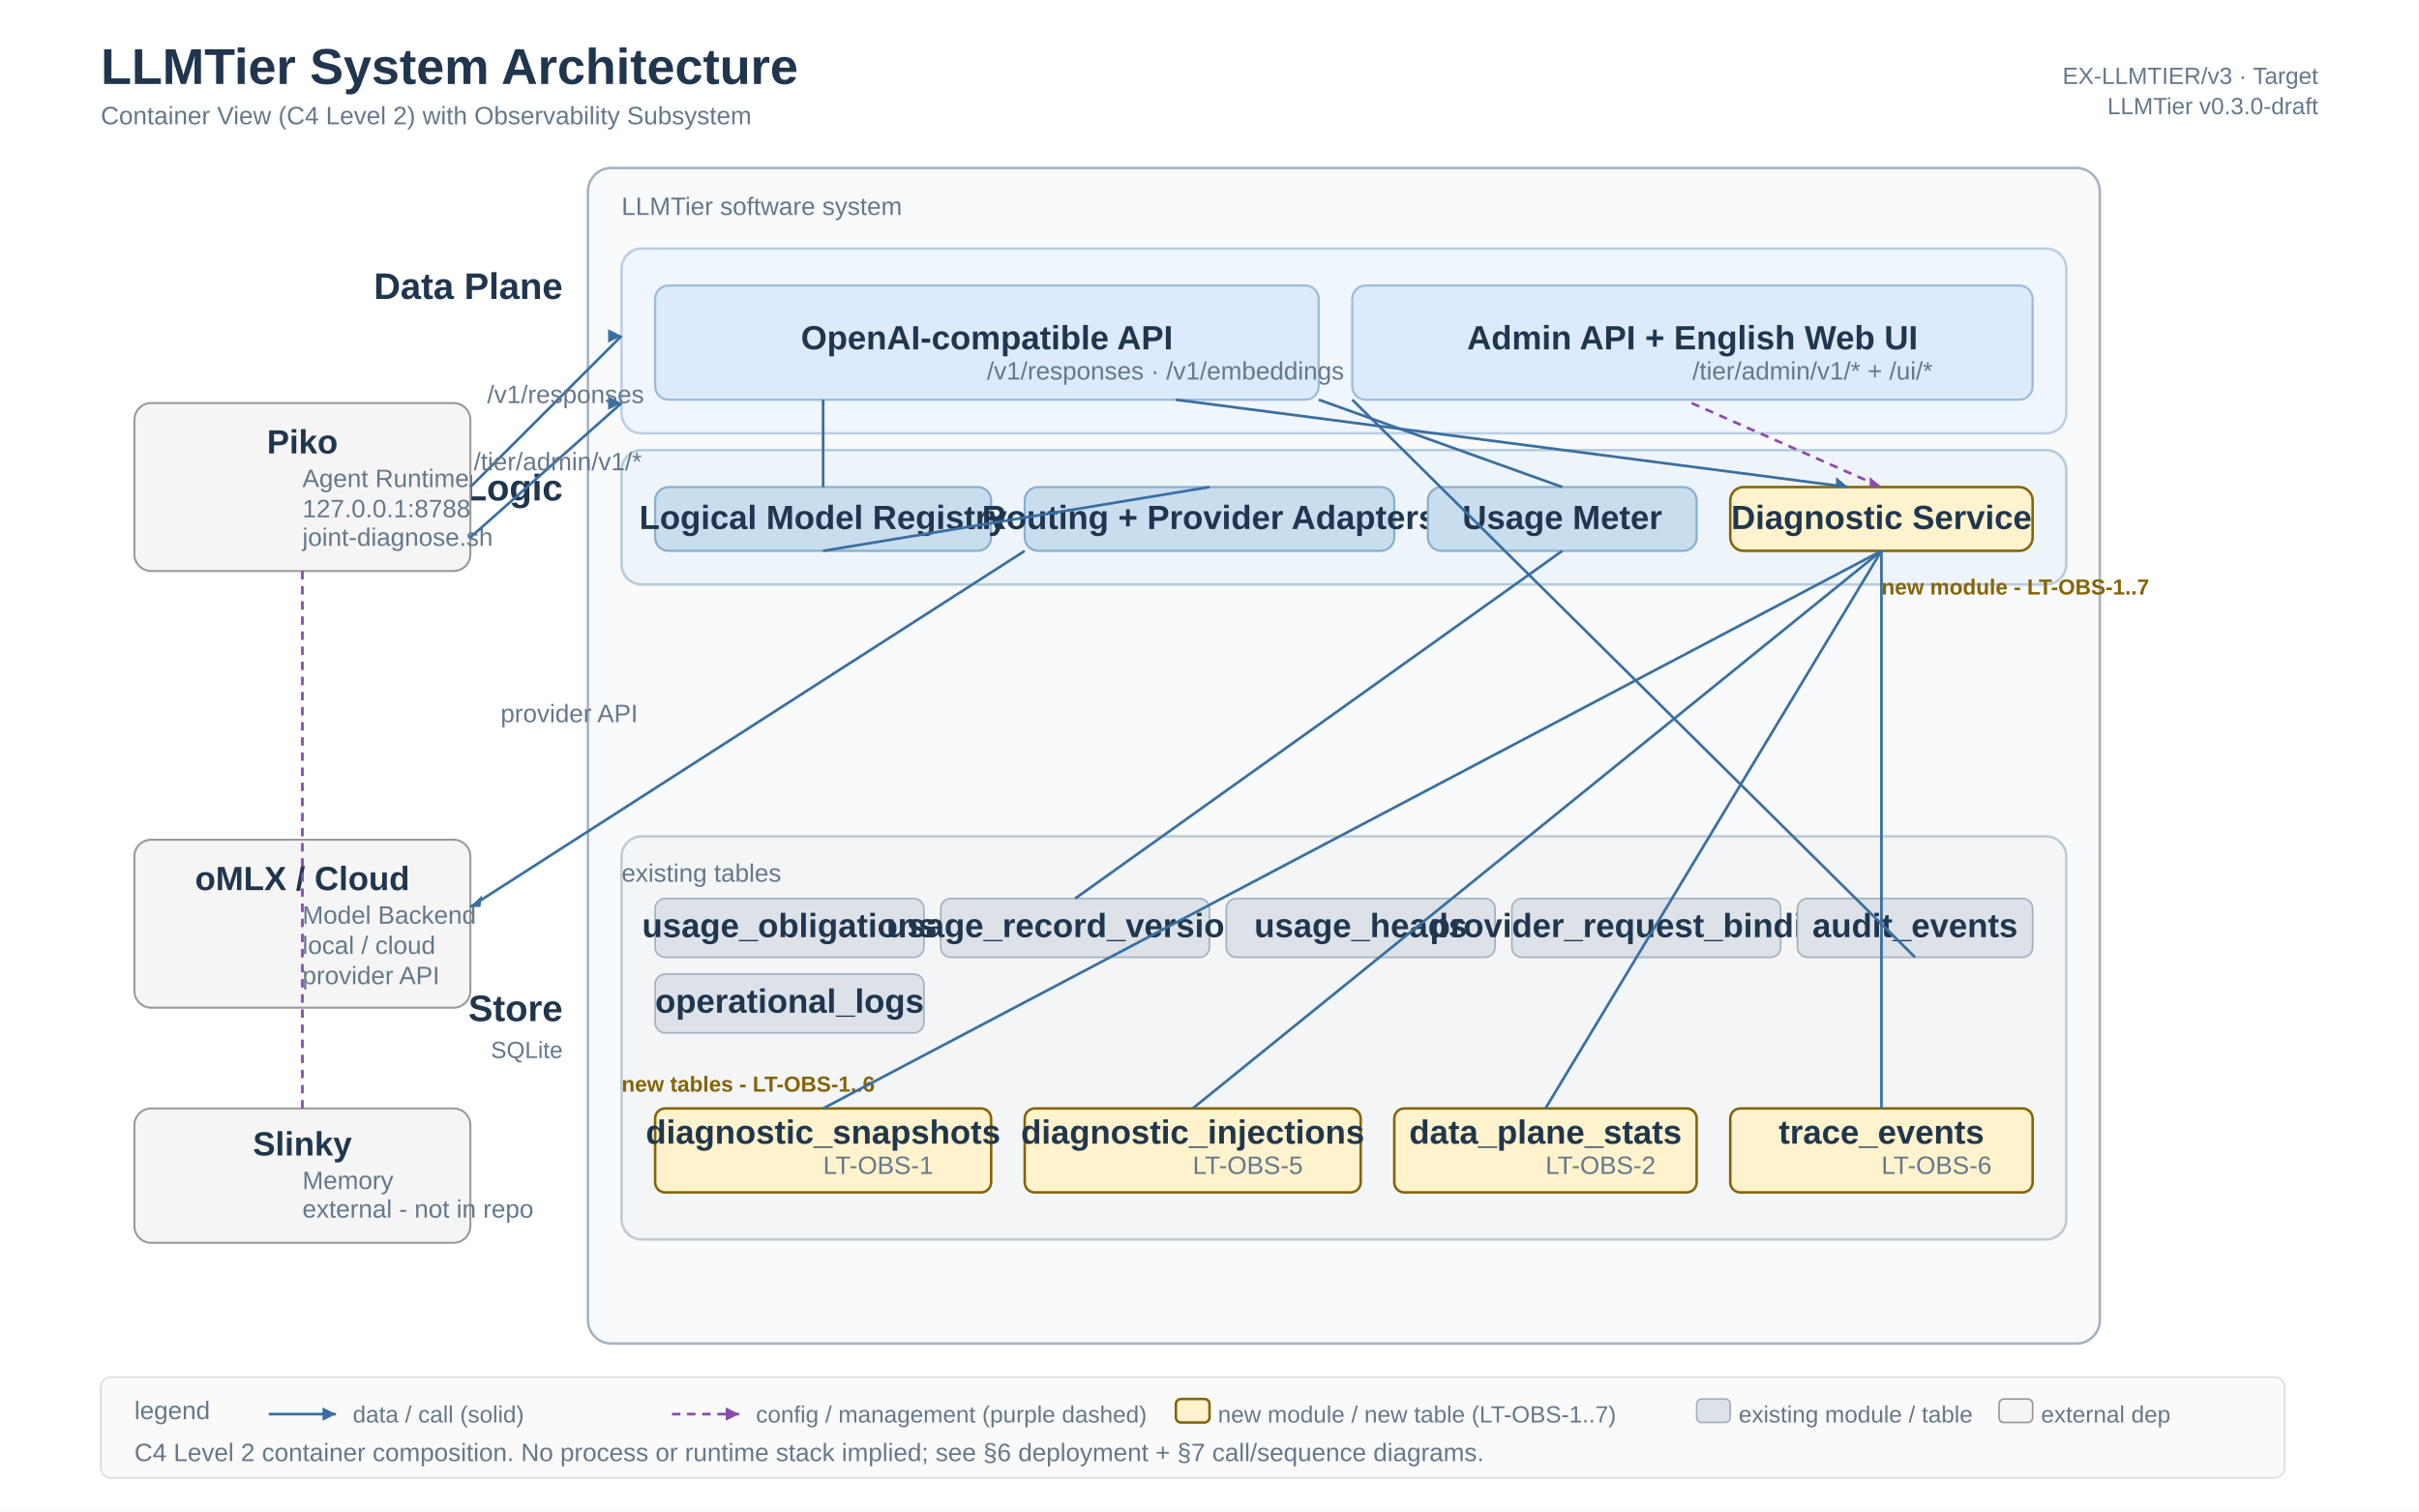
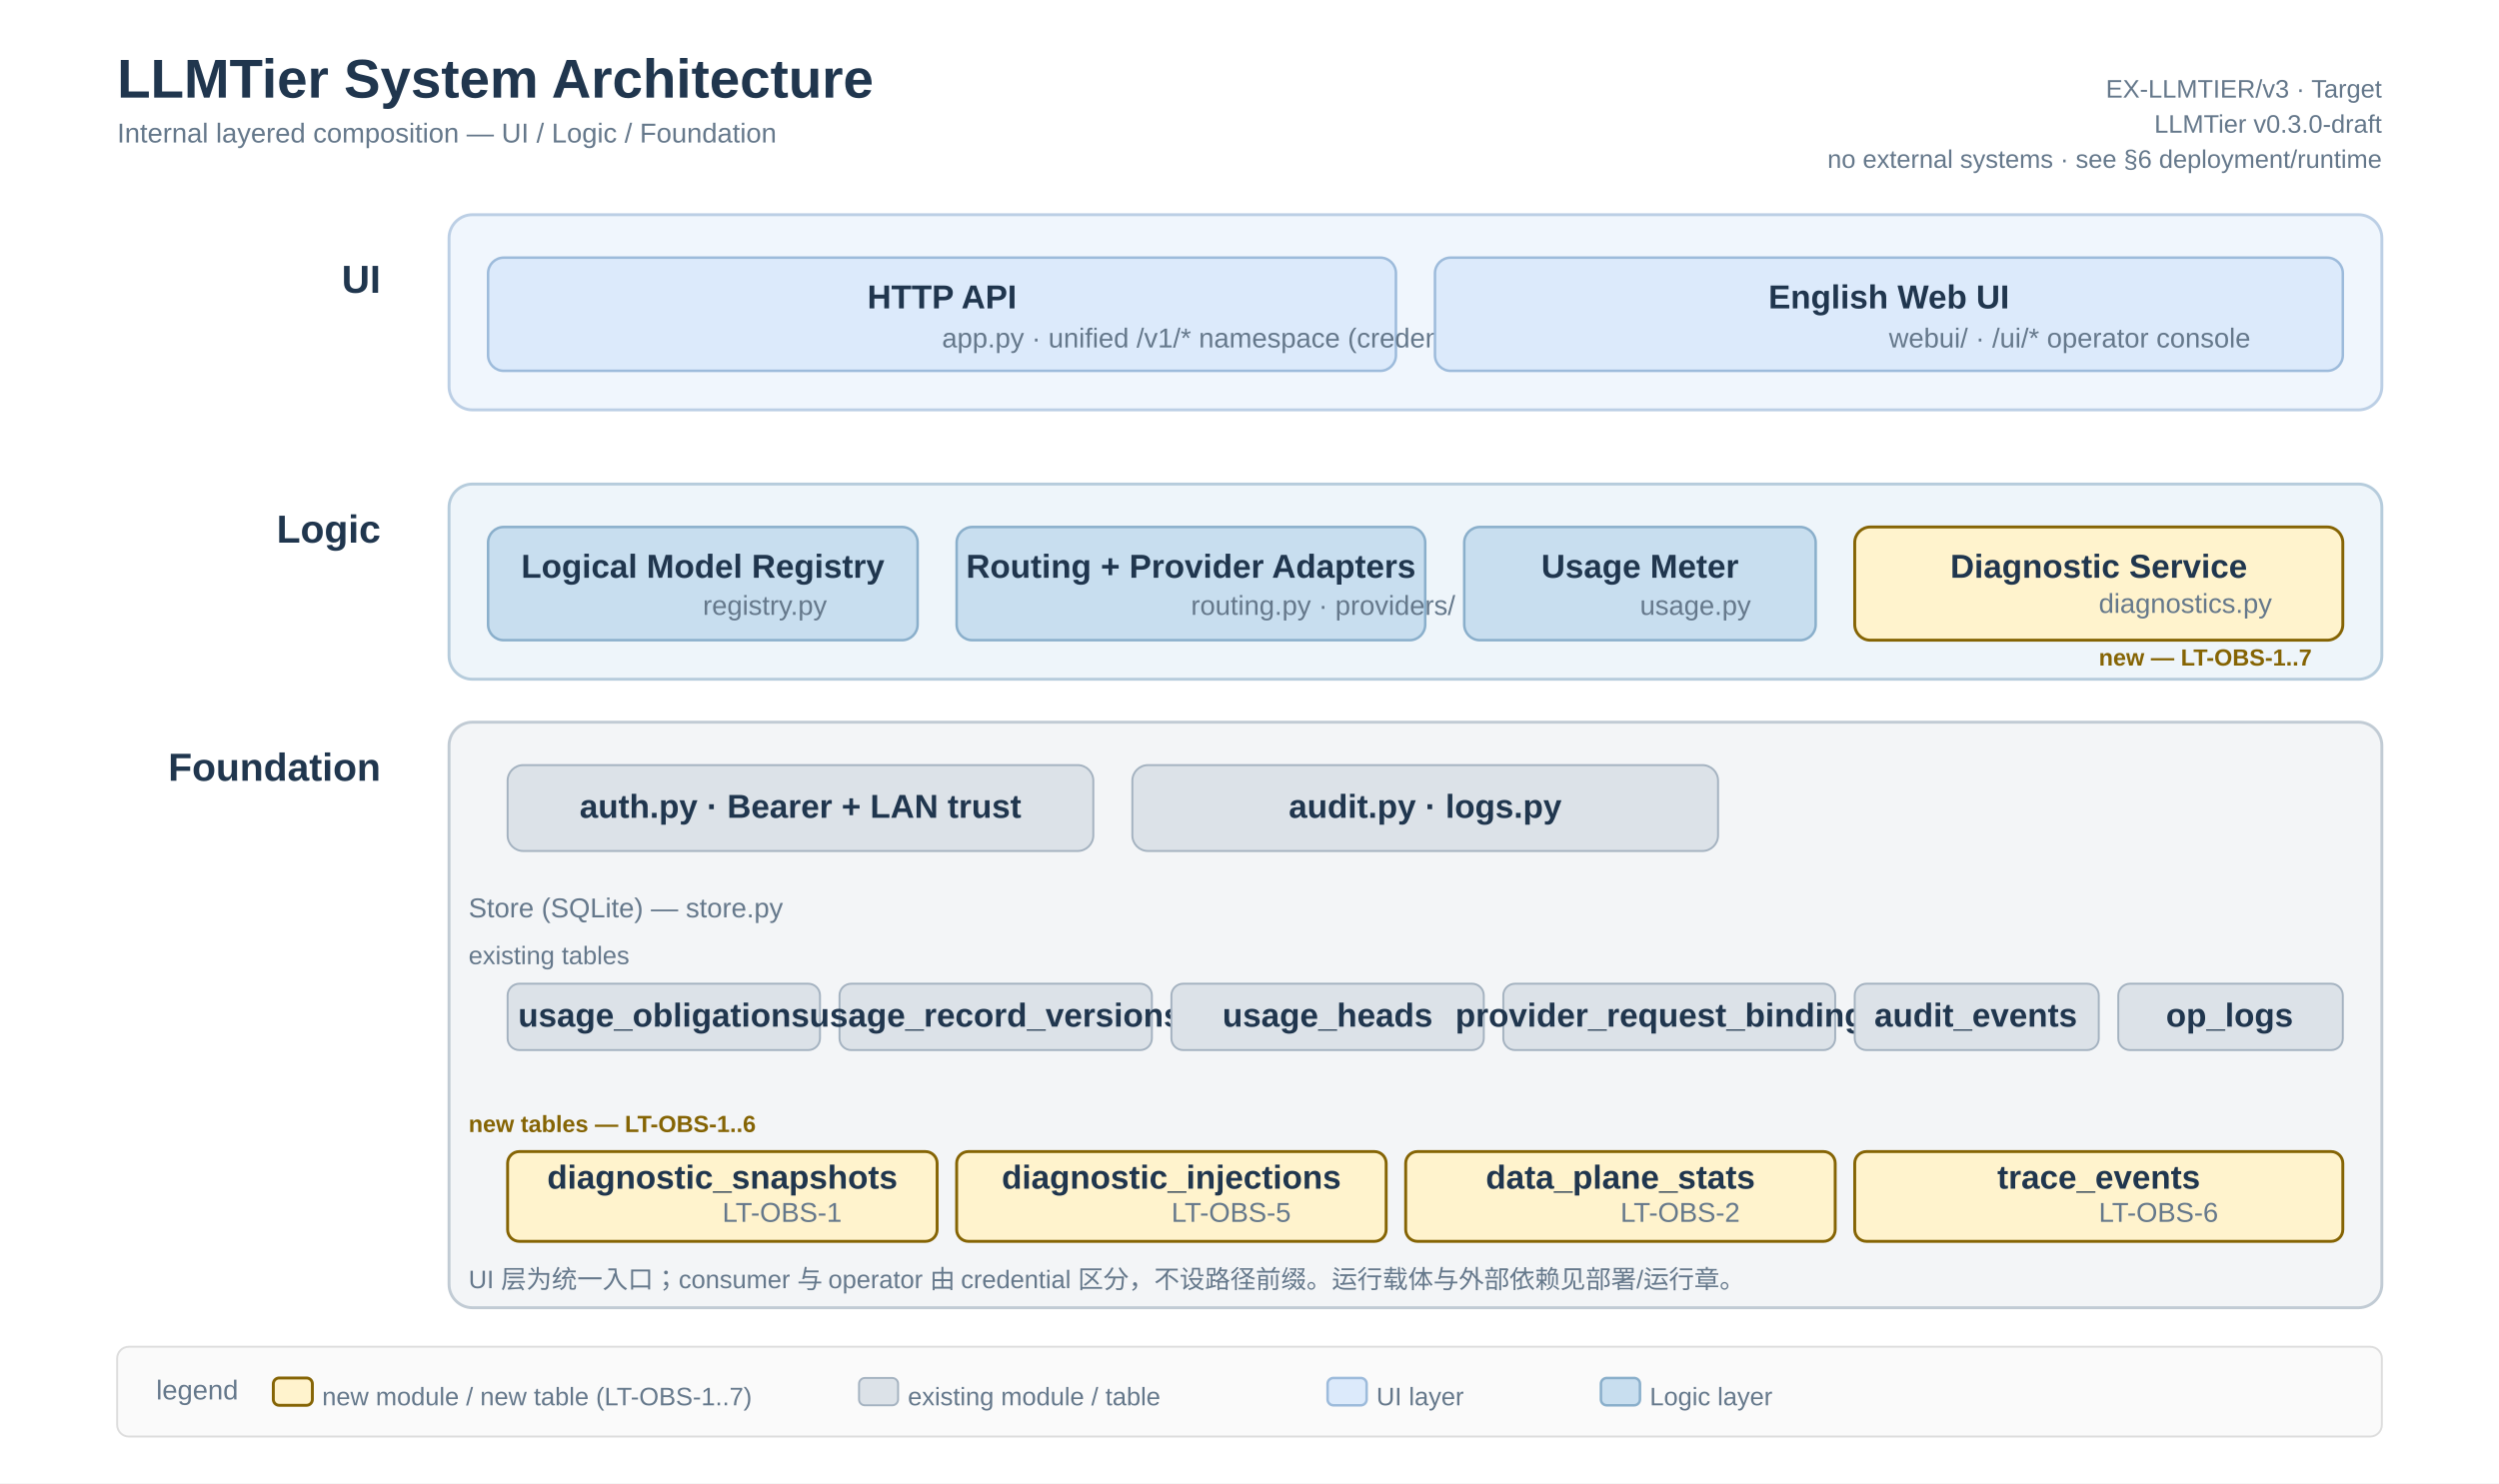
- <svg xmlns="http://www.w3.org/2000/svg" width="1440" height="900" viewBox="0 0 1440 900" role="img" aria-labelledby="title desc">
+ <svg xmlns="http://www.w3.org/2000/svg" width="1280" height="760" viewBox="0 0 1280 760" role="img" aria-labelledby="title desc">
  <style>
    text {font-family:'PingFang SC','Helvetica Neue',Arial,sans-serif;fill:#20364e}
-     .title {font-size:30px;font-weight:600}
-     .subtitle {font-size:15px;fill:#65788b}
-     .layer {font-size:22px;font-weight:600;text-anchor:end}
-     .name {font-size:20px;font-weight:600;text-anchor:middle}
-     .note {font-size:14px;fill:#65788b}
-     .arrow {stroke:#3a6fa0;stroke-width:1.6;fill:none}
-     .arrow-config {stroke:#8a4baf;stroke-width:1.6;stroke-dasharray:5,4;fill:none}
+     .title {font-size:28px;font-weight:600}
+     .subtitle {font-size:14px;fill:#65788b}
+     .layer {font-size:20px;font-weight:600;text-anchor:end}
+     .name {font-size:17px;font-weight:600;text-anchor:middle}
+     .note {font-size:13px;fill:#65788b}
    .panel {stroke-width:1.5}
    .component {stroke-width:1.3}
    .new-component {fill:#fff3cd;stroke:#856404;stroke-width:1.5}
-     .new-label {fill:#856404;font-weight:600;font-size:13px}
-     .external {fill:#f5f5f5;stroke:#999;stroke-width:1.2}
+     .new-label {fill:#856404;font-weight:600;font-size:12px}
  </style>
-   <rect width="1440" height="900" fill="#ffffff" />
+   <rect width="1280" height="760" fill="#ffffff" />
  <text x="60" y="50" class="title">LLMTier System Architecture</text>
-   <text x="60" y="74" class="subtitle">Container View (C4 Level 2) with Observability Subsystem</text>
-   <text x="1380" y="50" class="note" text-anchor="end">EX-LLMTIER/v3 · Target</text>
-   <text x="1380" y="68" class="note" text-anchor="end">LLMTier v0.3.0-draft</text>
-   <rect x="350" y="100" width="900" height="700" rx="14" fill="#f8fafc" stroke="#a4b2c0" class="panel" />
-   <text x="370" y="128" class="subtitle">LLMTier software system</text>
-   <text x="335" y="178" class="layer">Data Plane</text>
-   <rect x="370" y="148" width="860" height="110" rx="12" fill="#f0f6fd" stroke="#bccfe5" class="panel" />
-   <rect x="390" y="170" width="395" height="68" rx="8" fill="#dceafb" stroke="#9dbbdb" class="component" />
-   <text x="587.5" y="208" class="name">OpenAI-compatible API</text>
-   <text x="587.5" y="226" class="subtitle">/v1/responses · /v1/embeddings</text>
-   <rect x="805" y="170" width="405" height="68" rx="8" fill="#dceafb" stroke="#9dbbdb" class="component" />
-   <text x="1007.5" y="208" class="name">Admin API + English Web UI</text>
-   <text x="1007.5" y="226" class="subtitle">/tier/admin/v1/* + /ui/*</text>
-   <text x="335" y="298" class="layer">Logic</text>
-   <rect x="370" y="268" width="860" height="80" rx="12" fill="#eef5fa" stroke="#b6ccdc" class="panel" />
-   <rect x="390" y="290" width="200" height="38" rx="8" fill="#c8deef" stroke="#8aafcb" class="component" />
-   <text x="490" y="315" class="name">Logical Model Registry</text>
-   <rect x="610" y="290" width="220" height="38" rx="8" fill="#c8deef" stroke="#8aafcb" class="component" />
-   <text x="720" y="315" class="name">Routing + Provider Adapters</text>
-   <rect x="850" y="290" width="160" height="38" rx="8" fill="#c8deef" stroke="#8aafcb" class="component" />
-   <text x="930" y="315" class="name">Usage Meter</text>
-   <rect x="1030" y="290" width="180" height="38" rx="8" class="new-component" />
-   <text x="1120" y="315" class="name">Diagnostic Service</text>
-   <text x="1120" y="354" class="new-label">new module - LT-OBS-1..7</text>
-   <text x="335" y="608" class="layer">Store</text>
-   <text x="335" y="630" class="note" text-anchor="end">SQLite</text>
-   <rect x="370" y="498" width="860" height="240" rx="12" fill="#f3f5f7" stroke="#c1cbd4" class="panel" />
-   <text x="370" y="525" class="subtitle">existing tables</text>
-   <rect x="390" y="535" width="160" height="35" rx="6" fill="#dce2e8" stroke="#a4b2c0" />
-   <text x="470" y="558" class="name">usage_obligations</text>
-   <rect x="560" y="535" width="160" height="35" rx="6" fill="#dce2e8" stroke="#a4b2c0" />
-   <text x="640" y="558" class="name">usage_record_versions</text>
-   <rect x="730" y="535" width="160" height="35" rx="6" fill="#dce2e8" stroke="#a4b2c0" />
-   <text x="810" y="558" class="name">usage_heads</text>
-   <rect x="900" y="535" width="160" height="35" rx="6" fill="#dce2e8" stroke="#a4b2c0" />
-   <text x="980" y="558" class="name">provider_request_bindings</text>
-   <rect x="1070" y="535" width="140" height="35" rx="6" fill="#dce2e8" stroke="#a4b2c0" />
-   <text x="1140" y="558" class="name">audit_events</text>
-   <rect x="390" y="580" width="160" height="35" rx="6" fill="#dce2e8" stroke="#a4b2c0" />
-   <text x="470" y="603" class="name">operational_logs</text>
-   <text x="370" y="650" class="new-label">new tables - LT-OBS-1..6</text>
-   <rect x="390" y="660" width="200" height="50" rx="6" class="new-component" />
-   <text x="490" y="681" class="name">diagnostic_snapshots</text>
-   <text x="490" y="699" class="subtitle">LT-OBS-1</text>
-   <rect x="610" y="660" width="200" height="50" rx="6" class="new-component" />
-   <text x="710" y="681" class="name">diagnostic_injections</text>
-   <text x="710" y="699" class="subtitle">LT-OBS-5</text>
-   <rect x="830" y="660" width="180" height="50" rx="6" class="new-component" />
-   <text x="920" y="681" class="name">data_plane_stats</text>
-   <text x="920" y="699" class="subtitle">LT-OBS-2</text>
-   <rect x="1030" y="660" width="180" height="50" rx="6" class="new-component" />
-   <text x="1120" y="681" class="name">trace_events</text>
-   <text x="1120" y="699" class="subtitle">LT-OBS-6</text>
-   <rect x="80" y="240" width="200" height="100" rx="10" fill="#f5f5f5" stroke="#999" class="external" />
-   <text x="180" y="270" class="name">Piko</text>
-   <text x="180" y="290" class="subtitle">Agent Runtime</text>
-   <text x="180" y="308" class="subtitle">127.0.0.1:8788</text>
-   <text x="180" y="325" class="subtitle">joint-diagnose.sh</text>
-   <rect x="80" y="500" width="200" height="100" rx="10" fill="#f5f5f5" stroke="#999" class="external" />
-   <text x="180" y="530" class="name">oMLX / Cloud</text>
-   <text x="180" y="550" class="subtitle">Model Backend</text>
-   <text x="180" y="568" class="subtitle">local / cloud</text>
-   <text x="180" y="586" class="subtitle">provider API</text>
-   <rect x="80" y="660" width="200" height="80" rx="10" fill="#f5f5f5" stroke="#999" class="external" />
-   <text x="180" y="688" class="name">Slinky</text>
-   <text x="180" y="708" class="subtitle">Memory</text>
-   <text x="180" y="725" class="subtitle">external - not in repo</text>
-   <line x1="280" y1="290" x2="370" y2="200" class="arrow" />
-   <polygon points="370,200 362,196 362,204" fill="#3a6fa0" />
-   <text x="290" y="240" class="subtitle">/v1/responses</text>
-   <line x1="280" y1="320" x2="370" y2="240" class="arrow" />
-   <polygon points="370,240 362,236 362,244" fill="#3a6fa0" />
-   <text x="282" y="280" class="subtitle">/tier/admin/v1/*</text>
-   <line x1="1007" y1="240" x2="1120" y2="290" class="arrow-config" />
-   <polygon points="1120,290 1113,284 1113,290" fill="#8a4baf" />
-   <line x1="490" y1="238" x2="490" y2="290" class="arrow" />
-   <line x1="720" y1="290" x2="490" y2="328" class="arrow" />
-   <line x1="610" y1="328" x2="280" y2="540" class="arrow" />
-   <polygon points="280,540 287,533 286,540" fill="#3a6fa0" />
-   <text x="298" y="430" class="subtitle">provider API</text>
-   <line x1="785" y1="238" x2="930" y2="290" class="arrow" />
-   <line x1="700" y1="238" x2="1100" y2="290" class="arrow" />
-   <polygon points="1100,290 1093,284 1093,290" fill="#3a6fa0" />
-   <line x1="1120" y1="328" x2="490" y2="660" class="arrow" />
-   <line x1="1120" y1="328" x2="710" y2="660" class="arrow" />
-   <line x1="1120" y1="328" x2="920" y2="660" class="arrow" />
-   <line x1="1120" y1="328" x2="1120" y2="660" class="arrow" />
-   <line x1="930" y1="328" x2="640" y2="535" class="arrow" />
-   <line x1="805" y1="238" x2="1140" y2="570" class="arrow" />
-   <line x1="180" y1="660" x2="180" y2="340" class="arrow-config" />
-   <rect x="60" y="820" width="1300" height="60" rx="6" fill="#fafafa" stroke="#ddd" />
-   <text x="80" y="845" class="subtitle">legend</text>
-   <line x1="160" y1="842" x2="200" y2="842" class="arrow" />
-   <polygon points="200,842 192,838 192,846" fill="#3a6fa0" />
-   <text x="210" y="847" class="note">data / call (solid)</text>
-   <line x1="400" y1="842" x2="440" y2="842" class="arrow-config" />
-   <polygon points="440,842 432,838 432,846" fill="#8a4baf" />
-   <text x="450" y="847" class="note">config / management (purple dashed)</text>
-   <rect x="700" y="833" width="20" height="14" rx="3" class="new-component" />
-   <text x="725" y="847" class="note">new module / new table (LT-OBS-1..7)</text>
-   <rect x="1010" y="833" width="20" height="14" rx="3" fill="#dce2e8" stroke="#a4b2c0" />
-   <text x="1035" y="847" class="note">existing module / table</text>
-   <rect x="1190" y="833" width="20" height="14" rx="3" fill="#f5f5f5" stroke="#999" />
-   <text x="1215" y="847" class="note">external dep</text>
-   <text x="80" y="870" class="subtitle">C4 Level 2 container composition. No process or runtime stack implied; see §6 deployment + §7 call/sequence diagrams.</text>
+   <text x="60" y="73" class="subtitle">Internal layered composition — UI / Logic / Foundation</text>
+   <text x="1220" y="50" class="note" text-anchor="end">EX-LLMTIER/v3 · Target</text>
+   <text x="1220" y="68" class="note" text-anchor="end">LLMTier v0.3.0-draft</text>
+   <text x="1220" y="86" class="note" text-anchor="end">no external systems · see §6 deployment/runtime</text>
+   <text x="195" y="150" class="layer">UI</text>
+   <rect x="230" y="110" width="990" height="100" rx="12" fill="#f0f6fd" stroke="#bccfe5" class="panel" />
+   <rect x="250" y="132" width="465" height="58" rx="8" fill="#dceafb" stroke="#9dbbdb" class="component" />
+   <text x="482.5" y="158" class="name">HTTP API</text>
+   <text x="482.5" y="178" class="subtitle">app.py · unified /v1/* namespace (credential-scoped)</text>
+   <rect x="735" y="132" width="465" height="58" rx="8" fill="#dceafb" stroke="#9dbbdb" class="component" />
+   <text x="967.5" y="158" class="name">English Web UI</text>
+   <text x="967.5" y="178" class="subtitle">webui/ · /ui/* operator console</text>
+   <text x="195" y="278" class="layer">Logic</text>
+   <rect x="230" y="248" width="990" height="100" rx="12" fill="#eef5fa" stroke="#b6ccdc" class="panel" />
+   <rect x="250" y="270" width="220" height="58" rx="8" fill="#c8deef" stroke="#8aafcb" class="component" />
+   <text x="360" y="296" class="name">Logical Model Registry</text>
+   <text x="360" y="315" class="subtitle">registry.py</text>
+   <rect x="490" y="270" width="240" height="58" rx="8" fill="#c8deef" stroke="#8aafcb" class="component" />
+   <text x="610" y="296" class="name">Routing + Provider Adapters</text>
+   <text x="610" y="315" class="subtitle">routing.py · providers/</text>
+   <rect x="750" y="270" width="180" height="58" rx="8" fill="#c8deef" stroke="#8aafcb" class="component" />
+   <text x="840" y="296" class="name">Usage Meter</text>
+   <text x="840" y="315" class="subtitle">usage.py</text>
+   <rect x="950" y="270" width="250" height="58" rx="8" class="new-component" />
+   <text x="1075" y="296" class="name">Diagnostic Service</text>
+   <text x="1075" y="314" class="subtitle">diagnostics.py</text>
+   <text x="1075" y="341" class="new-label">new — LT-OBS-1..7</text>
+   <text x="195" y="400" class="layer">Foundation</text>
+   <rect x="230" y="370" width="990" height="300" rx="12" fill="#f3f5f7" stroke="#c1cbd4" class="panel" />
+   <rect x="260" y="392" width="300" height="44" rx="8" fill="#dce2e8" stroke="#a4b2c0" />
+   <text x="410" y="419" class="name">auth.py · Bearer + LAN trust</text>
+   <rect x="580" y="392" width="300" height="44" rx="8" fill="#dce2e8" stroke="#a4b2c0" />
+   <text x="730" y="419" class="name">audit.py · logs.py</text>
+   <text x="240" y="470" class="subtitle">Store (SQLite) — store.py</text>
+   <text x="240" y="494" class="note">existing tables</text>
+   <rect x="260" y="504" width="160" height="34" rx="6" fill="#dce2e8" stroke="#a4b2c0" />
+   <text x="340" y="526" class="name">usage_obligations</text>
+   <rect x="430" y="504" width="160" height="34" rx="6" fill="#dce2e8" stroke="#a4b2c0" />
+   <text x="510" y="526" class="name">usage_record_versions</text>
+   <rect x="600" y="504" width="160" height="34" rx="6" fill="#dce2e8" stroke="#a4b2c0" />
+   <text x="680" y="526" class="name">usage_heads</text>
+   <rect x="770" y="504" width="170" height="34" rx="6" fill="#dce2e8" stroke="#a4b2c0" />
+   <text x="855" y="526" class="name">provider_request_bindings</text>
+   <rect x="950" y="504" width="125" height="34" rx="6" fill="#dce2e8" stroke="#a4b2c0" />
+   <text x="1012" y="526" class="name">audit_events</text>
+   <rect x="1085" y="504" width="115" height="34" rx="6" fill="#dce2e8" stroke="#a4b2c0" />
+   <text x="1142" y="526" class="name">op_logs</text>
+   <text x="240" y="580" class="new-label">new tables — LT-OBS-1..6</text>
+   <rect x="260" y="590" width="220" height="46" rx="6" class="new-component" />
+   <text x="370" y="609" class="name">diagnostic_snapshots</text>
+   <text x="370" y="626" class="subtitle">LT-OBS-1</text>
+   <rect x="490" y="590" width="220" height="46" rx="6" class="new-component" />
+   <text x="600" y="609" class="name">diagnostic_injections</text>
+   <text x="600" y="626" class="subtitle">LT-OBS-5</text>
+   <rect x="720" y="590" width="220" height="46" rx="6" class="new-component" />
+   <text x="830" y="609" class="name">data_plane_stats</text>
+   <text x="830" y="626" class="subtitle">LT-OBS-2</text>
+   <rect x="950" y="590" width="250" height="46" rx="6" class="new-component" />
+   <text x="1075" y="609" class="name">trace_events</text>
+   <text x="1075" y="626" class="subtitle">LT-OBS-6</text>
+   <text x="240" y="660" class="note">UI 层为统一入口；consumer 与 operator 由 credential 区分，不设路径前缀。运行载体与外部依赖见部署/运行章。</text>
+   <rect x="60" y="690" width="1160" height="46" rx="6" fill="#fafafa" stroke="#ddd" />
+   <text x="80" y="717" class="subtitle">legend</text>
+   <rect x="140" y="706" width="20" height="14" rx="3" class="new-component" />
+   <text x="165" y="720" class="note">new module / new table (LT-OBS-1..7)</text>
+   <rect x="440" y="706" width="20" height="14" rx="3" fill="#dce2e8" stroke="#a4b2c0" />
+   <text x="465" y="720" class="note">existing module / table</text>
+   <rect x="680" y="706" width="20" height="14" rx="3" fill="#dceafb" stroke="#9dbbdb" class="component" />
+   <text x="705" y="720" class="note">UI layer</text>
+   <rect x="820" y="706" width="20" height="14" rx="3" fill="#c8deef" stroke="#8aafcb" class="component" />
+   <text x="845" y="720" class="note">Logic layer</text>
</svg>
